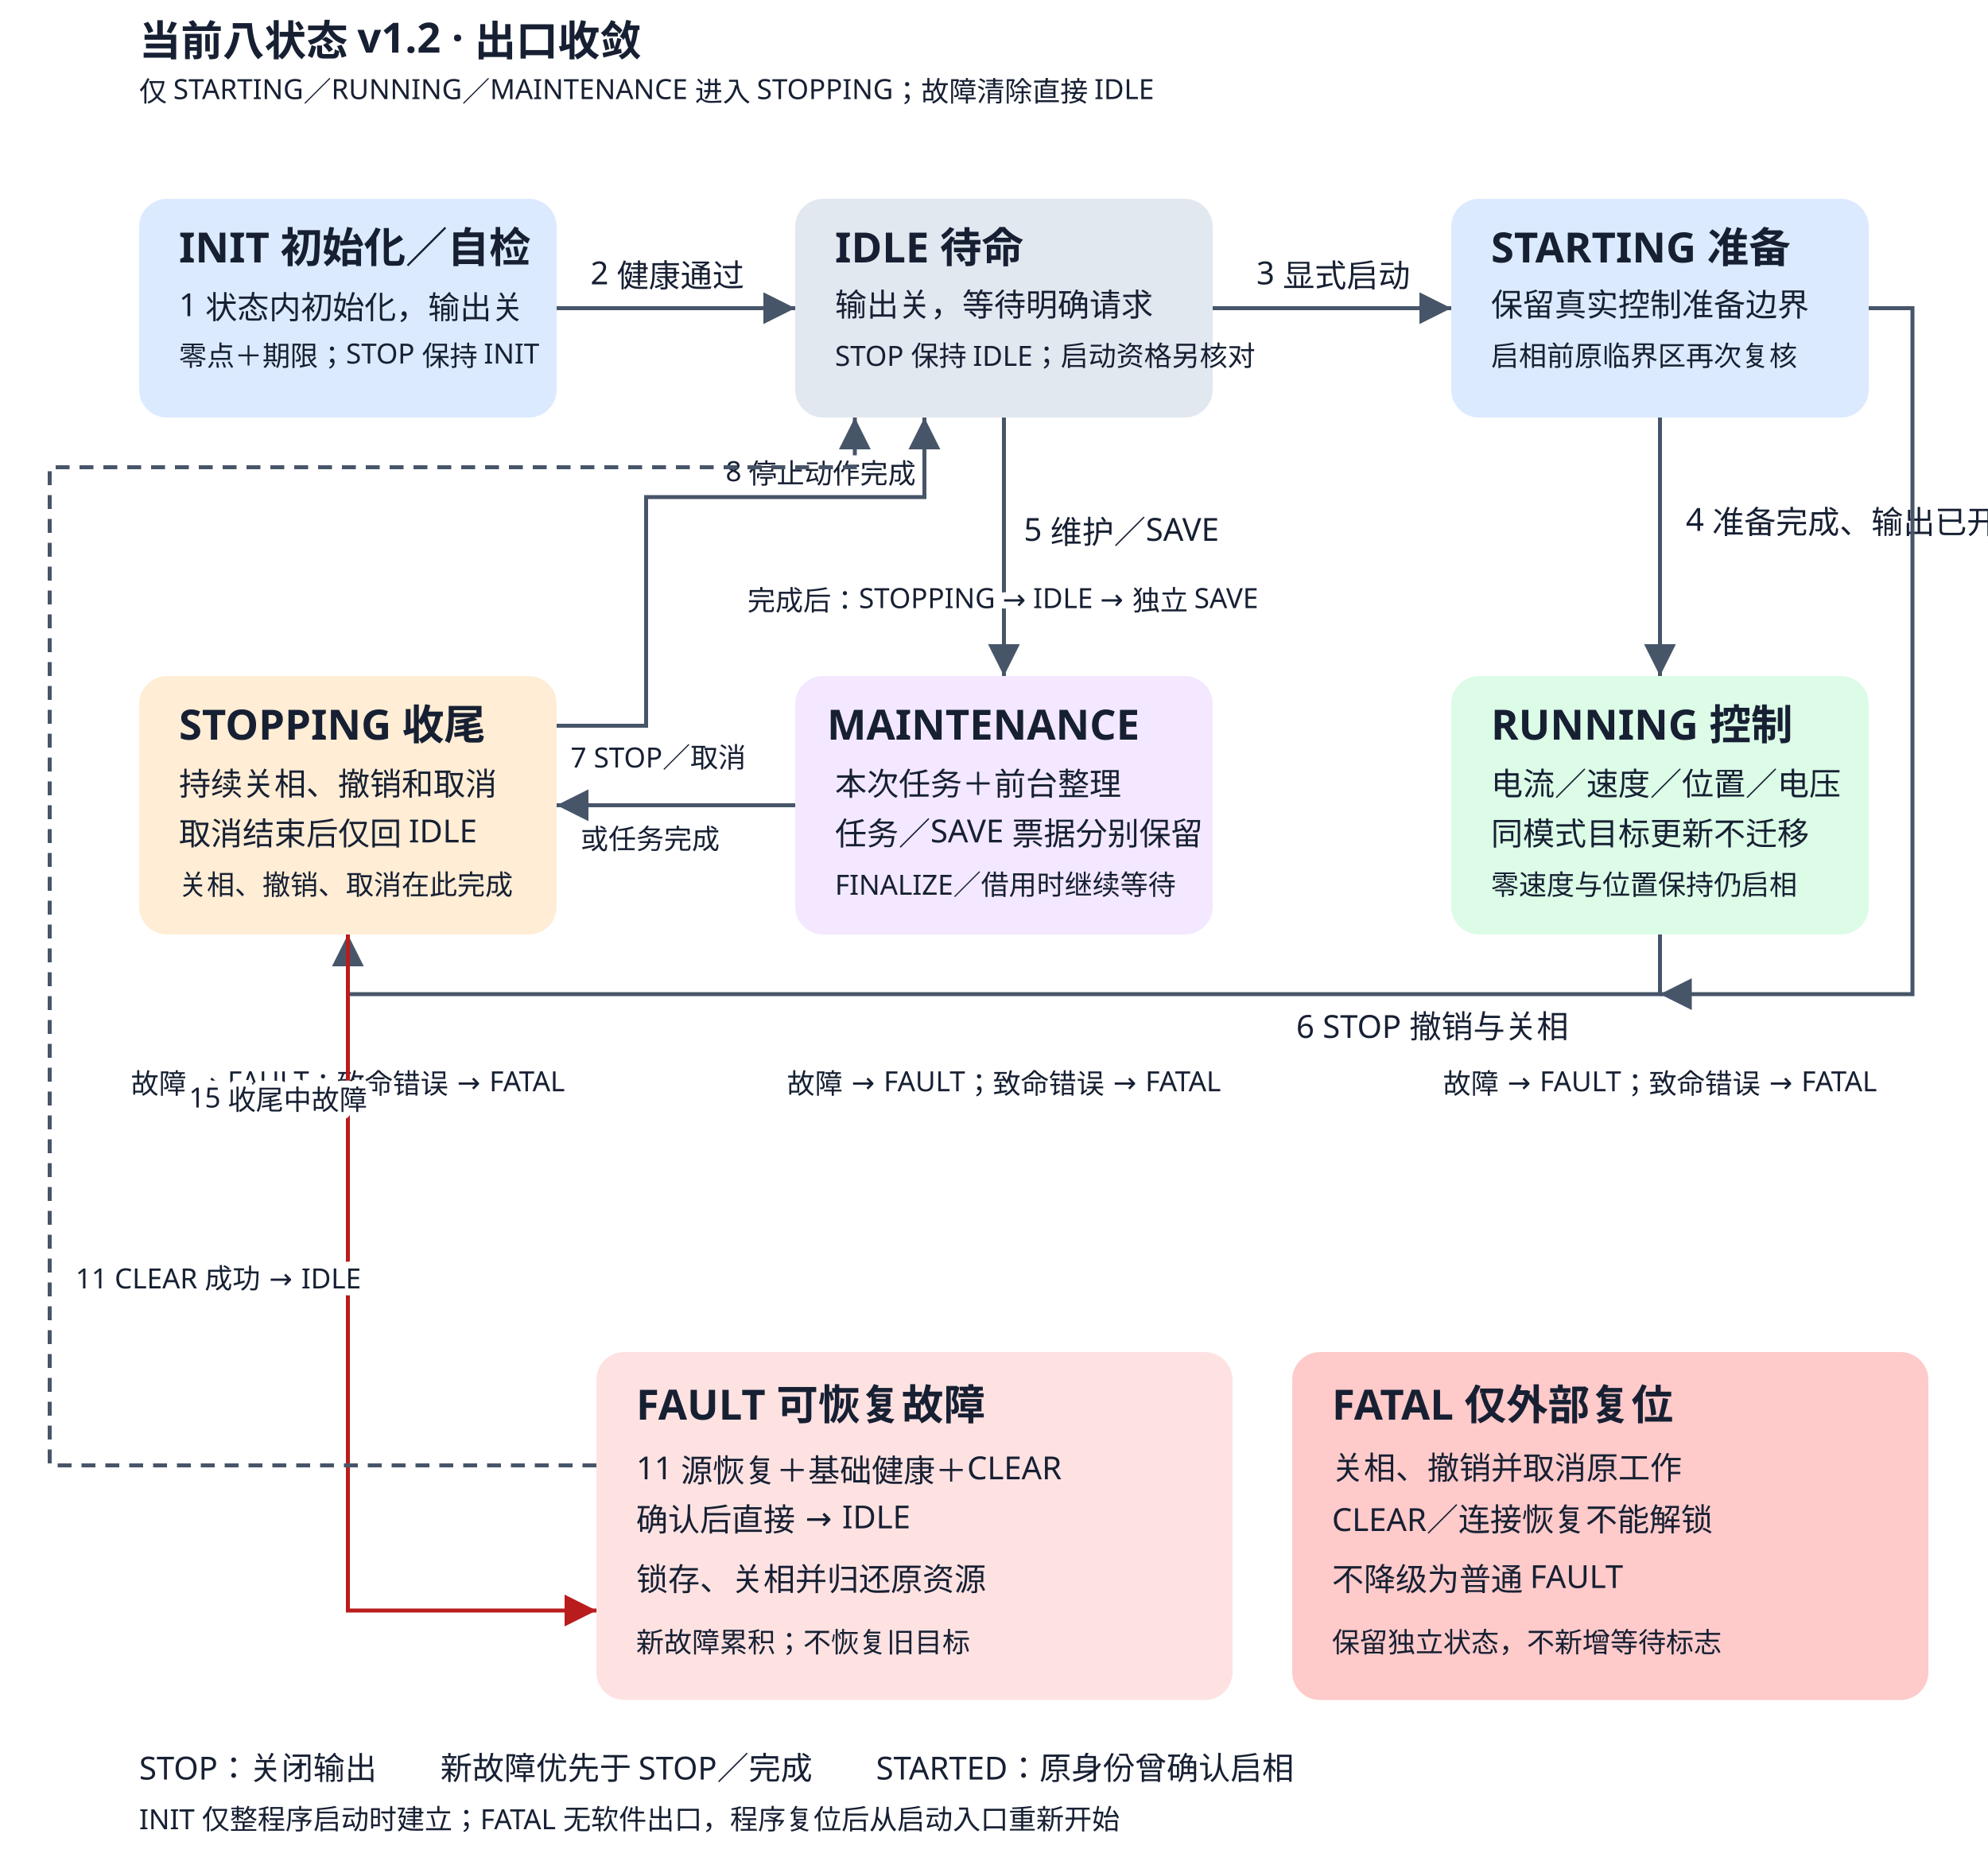
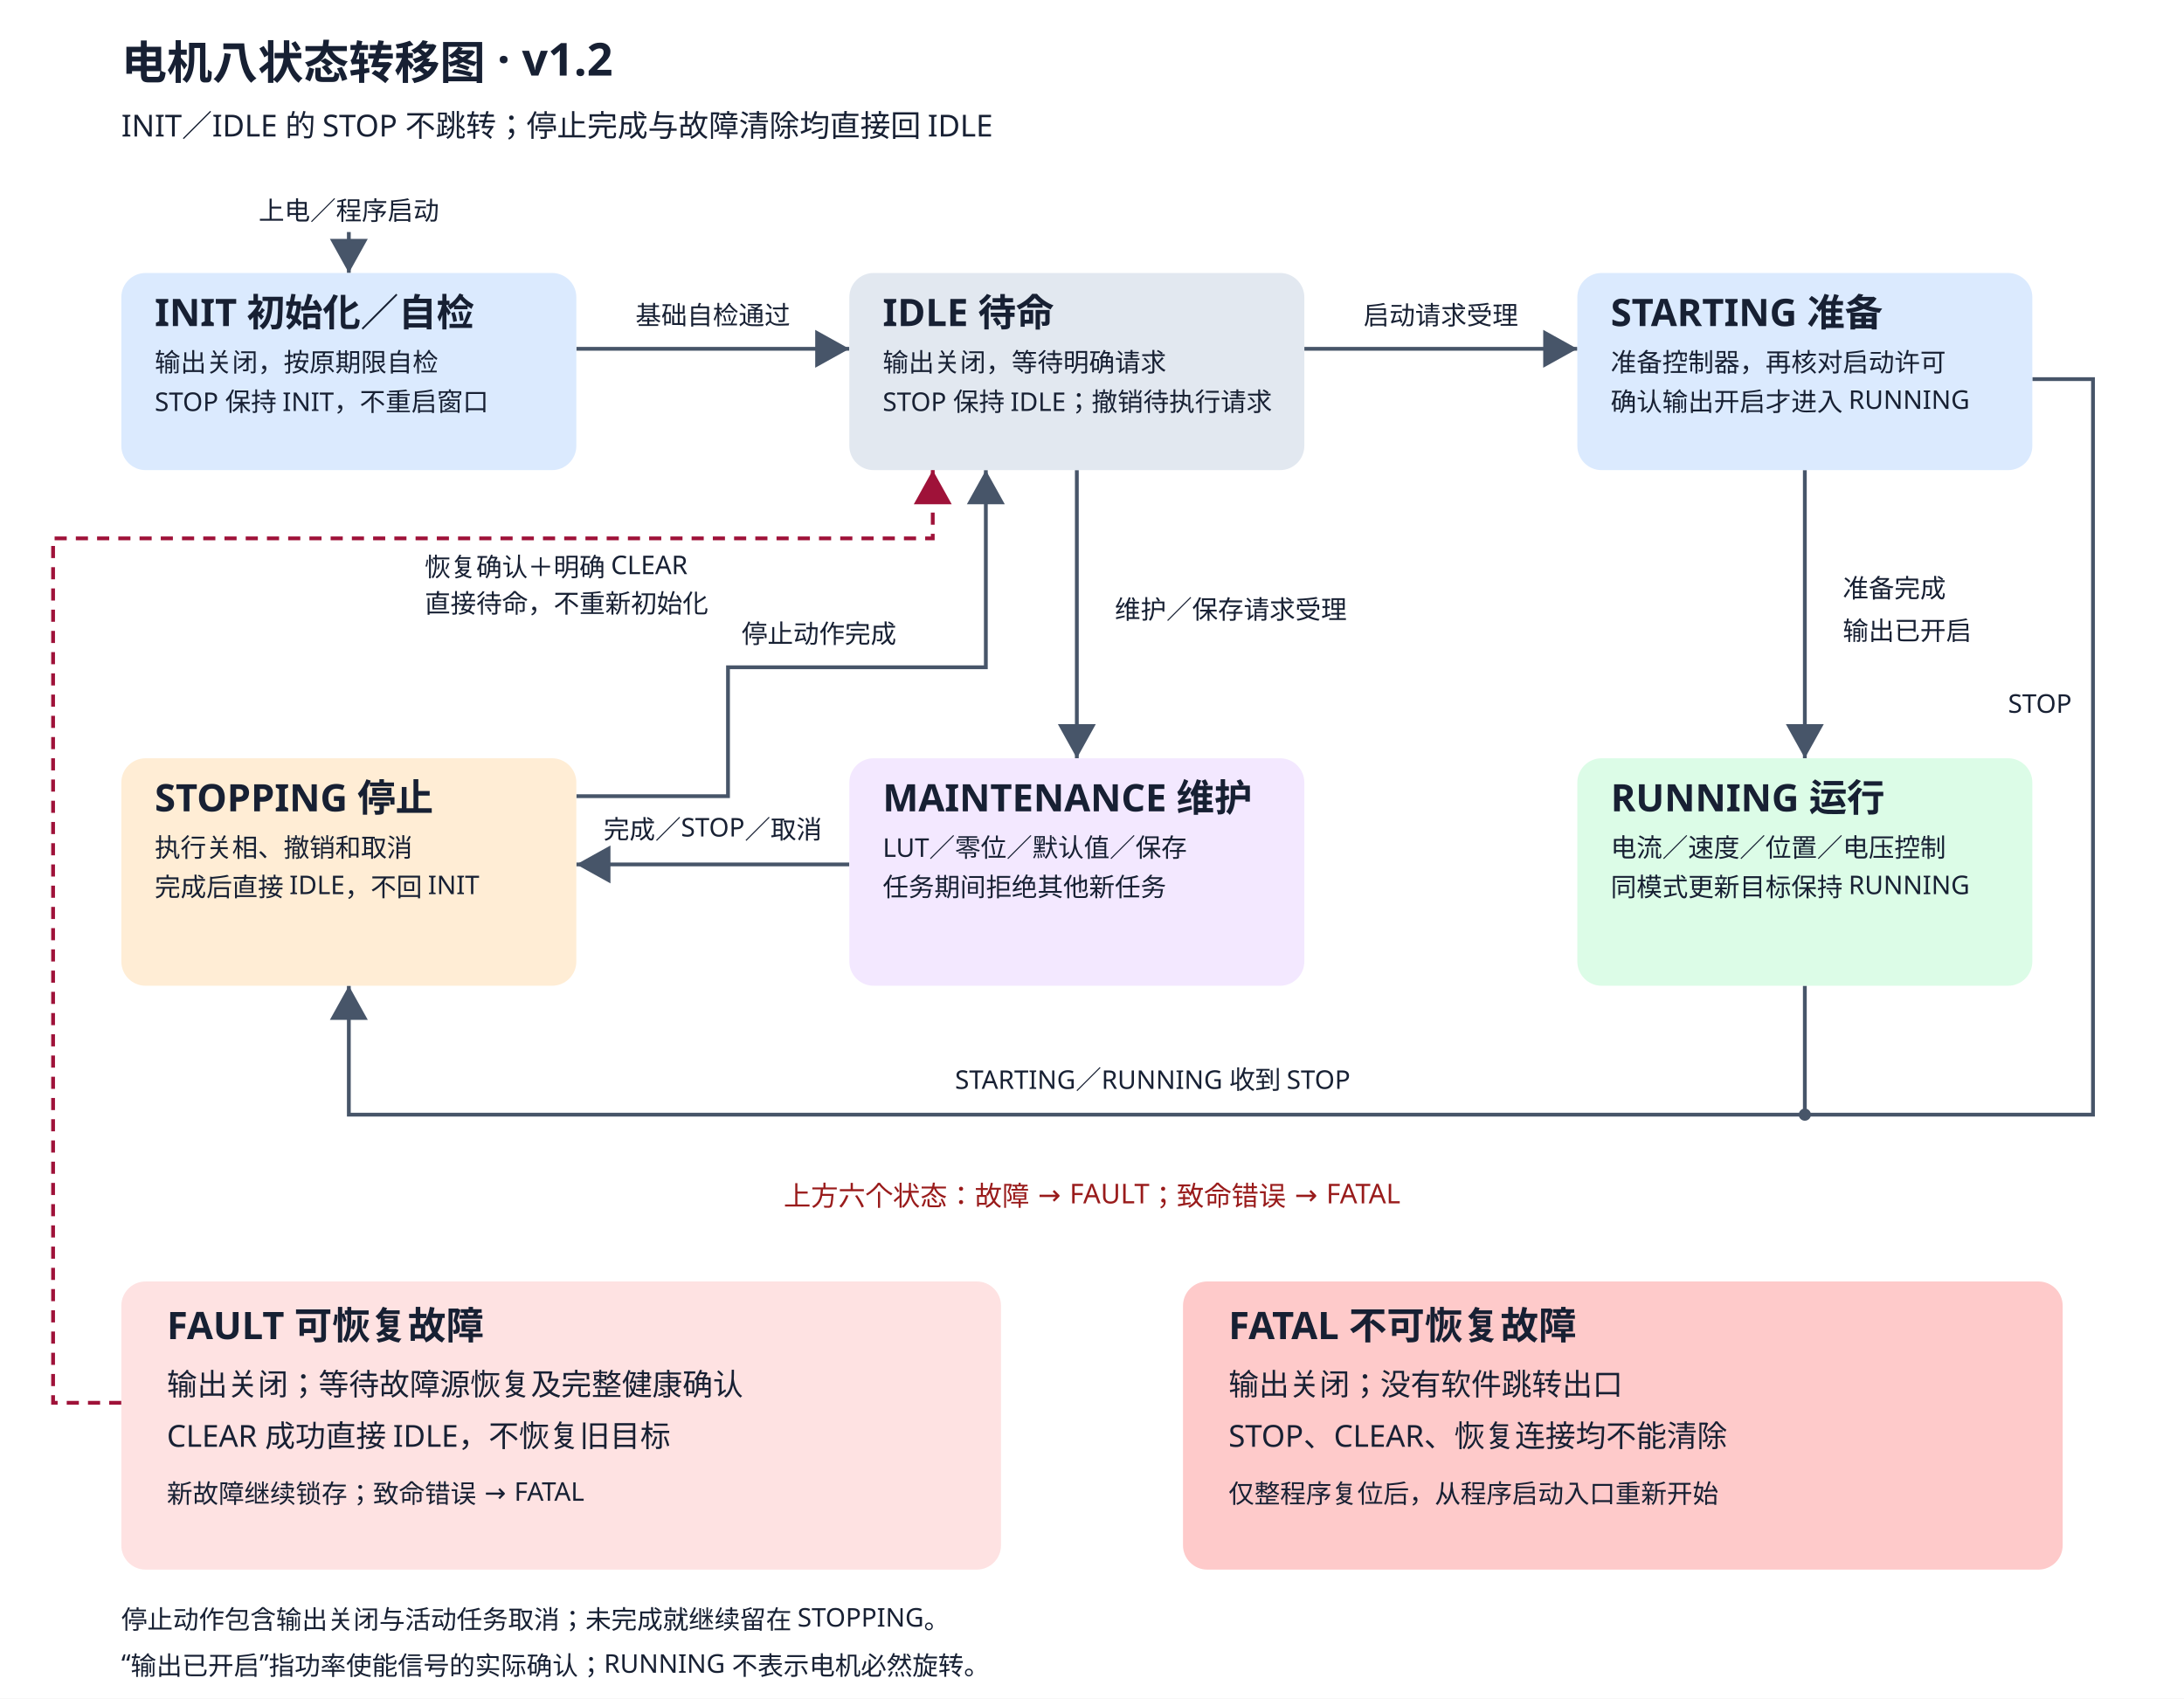
- <svg xmlns="http://www.w3.org/2000/svg" width="1000" height="940" viewBox="0 0 1000 940" role="img" aria-labelledby="title desc">
+ <svg xmlns="http://www.w3.org/2000/svg" width="1440" height="1120" viewBox="0 0 1440 1120" role="img" aria-labelledby="title desc">
  <defs>
-     <marker id="arrow" markerWidth="9" markerHeight="9" refX="8" refY="4" orient="auto">
-       <path d="M0 0 L8 4 L0 8 Z" fill="#475569" />
+     <marker id="arrow" markerWidth="10" markerHeight="10" refX="9" refY="5" orient="auto">
+       <path d="M0 0 L9 5 L0 10 Z" fill="#475569" />
    </marker>
-     <marker id="fault-arrow" markerWidth="9" markerHeight="9" refX="8" refY="4" orient="auto">
-       <path d="M0 0 L8 4 L0 8 Z" fill="#b91c1c" />
+     <marker id="restore-arrow" markerWidth="10" markerHeight="10" refX="9" refY="5" orient="auto">
+       <path d="M0 0 L9 5 L0 10 Z" fill="#9f1239" />
    </marker>
    <style>
-       text { font-family: 'Microsoft YaHei', 'Segoe UI', sans-serif; fill: #172033; font-size: 16px; }
-       .name { font-size: 21px; font-weight: 600; }
-       .small { font-size: 14px; }
-       .edge { fill: none; stroke: #475569; stroke-width: 2; marker-end: url(#arrow); }
-       .fault-edge { fill: none; stroke: #b91c1c; stroke-width: 2; marker-end: url(#fault-arrow); }
-       .restore { stroke-dasharray: 7 5; }
-       .label { paint-order: stroke; stroke: #ffffff; stroke-width: 7px; stroke-linejoin: round; }
+       text { font-family: 'Microsoft YaHei', 'Segoe UI', sans-serif; fill: #172033; font-size: 20px; }
+       .heading { font-size: 30px; font-weight: 600; }
+       .name { font-size: 25px; font-weight: 600; }
+       .small { font-size: 17px; }
+       .fault-note { font-size: 18px; fill: #991b1b; }
+       .edge { fill: none; stroke: #475569; stroke-width: 2.5; marker-end: url(#arrow); }
+       .restore { fill: none; stroke: #9f1239; stroke-width: 2.5; stroke-dasharray: 8 6; marker-end: url(#restore-arrow); }
    </style>
  </defs>
-   <rect width="1000" height="940" fill="#ffffff" />
-   <text x="70" y="28" class="name">当前八状态 v1.2 · 出口收敛</text>
-   <text x="70" y="51" class="small">仅 STARTING／RUNNING／MAINTENANCE 进入 STOPPING；故障清除直接 IDLE</text>
-   <path class="edge" d="M280 155 H400" />
-   <text class="label" x="297" y="143">2 健康通过</text>
-   <path class="edge" d="M610 155 H730" />
-   <text class="label" x="632" y="143">3 显式启动</text>
-   <path class="edge" d="M835 210 V340" />
-   <text class="label" x="848" y="267">4 准备完成、输出已开启</text>
-   <path class="edge" d="M505 210 V340" />
-   <text class="label" x="515" y="272">5 维护／SAVE</text>
-   <path class="edge" d="M400 405 H280" />
-   <text class="label small" x="287" y="386">7 STOP／取消</text>
-   <text class="label small" x="292" y="427">或任务完成</text>
-   <path class="edge" d="M835 470 V500 H175 V470" />
-   <path class="edge" d="M940 155 H962 V500 H835" />
-   <text class="label" x="652" y="522">6 STOP 撤销与关相</text>
-   <path class="edge" d="M280 365 H325 V250 H465 V210" />
-   <text class="label small" x="365" y="242">8 停止动作完成</text>
-   <text class="label small" x="376" y="307">完成后：STOPPING → IDLE → 独立 SAVE</text>
-   <g>
-     <rect x="70" y="100" width="210" height="110" rx="14" fill="#dbeafe" />
-     <text x="90" y="132" class="name">INIT 初始化／自检</text>
-     <text x="90" y="159">1 状态内初始化，输出关</text>
-     <text x="90" y="184" class="small">零点＋期限；STOP 保持 INIT</text>
-     <rect x="400" y="100" width="210" height="110" rx="14" fill="#e2e8f0" />
-     <text x="420" y="132" class="name">IDLE 待命</text>
-     <text x="420" y="159">输出关，等待明确请求</text>
-     <text x="420" y="184" class="small">STOP 保持 IDLE；启动资格另核对</text>
-     <rect x="730" y="100" width="210" height="110" rx="14" fill="#dbeafe" />
-     <text x="750" y="132" class="name">STARTING 准备</text>
-     <text x="750" y="159">保留真实控制准备边界</text>
-     <text x="750" y="184" class="small">启相前原临界区再次复核</text>
-     <rect x="730" y="340" width="210" height="130" rx="14" fill="#dcfce7" />
-     <text x="750" y="372" class="name">RUNNING 控制</text>
-     <text x="750" y="400">电流／速度／位置／电压</text>
-     <text x="750" y="425">同模式目标更新不迁移</text>
-     <text x="750" y="450" class="small">零速度与位置保持仍启相</text>
-     <rect x="400" y="340" width="210" height="130" rx="14" fill="#f3e8ff" />
-     <text x="416" y="372" class="name">MAINTENANCE</text>
-     <text x="420" y="400">本次任务＋前台整理</text>
-     <text x="420" y="425">任务／SAVE 票据分别保留</text>
-     <text x="420" y="450" class="small">FINALIZE／借用时继续等待</text>
-     <rect x="70" y="340" width="210" height="130" rx="14" fill="#ffedd5" />
-     <text x="90" y="372" class="name">STOPPING 收尾</text>
-     <text x="90" y="400">持续关相、撤销和取消</text>
-     <text x="90" y="425">取消结束后仅回 IDLE</text>
-     <text x="90" y="450" class="small">关相、撤销、取消在此完成</text>
-   </g>
-   <text x="175" y="550" text-anchor="middle" class="small">故障 → FAULT；致命错误 → FATAL</text>
-   <text x="505" y="550" text-anchor="middle" class="small">故障 → FAULT；致命错误 → FATAL</text>
-   <text x="835" y="550" text-anchor="middle" class="small">故障 → FAULT；致命错误 → FATAL</text>
-   <path class="fault-edge" d="M175 470 V810 H300" />
-   <text class="label small" x="95" y="557">15 收尾中故障</text>
-   <rect x="300" y="680" width="320" height="175" rx="14" fill="#fee2e2" />
-   <text x="320" y="714" class="name">FAULT 可恢复故障</text>
-   <text x="320" y="744">11 源恢复＋基础健康＋CLEAR</text>
-   <text x="320" y="770">确认后直接 → IDLE</text>
-   <text x="320" y="800">锁存、关相并归还原资源</text>
-   <text x="320" y="831" class="small">新故障累积；不恢复旧目标</text>
-   <rect x="650" y="680" width="320" height="175" rx="14" fill="#fecaca" />
-   <text x="670" y="714" class="name">FATAL 仅外部复位</text>
-   <text x="670" y="744">关相、撤销并取消原工作</text>
-   <text x="670" y="770">CLEAR／连接恢复不能解锁</text>
-   <text x="670" y="800">不降级为普通 FAULT</text>
-   <text x="670" y="831" class="small">保留独立状态，不新增等待标志</text>
-   <path class="edge restore" d="M300 737 H25 V235 H430 V210" />
-   <text class="label small" x="38" y="648">11 CLEAR 成功 → IDLE</text>
-   <text x="70" y="895">STOP：关闭输出　　新故障优先于 STOP／完成　　STARTED：原身份曾确认启相</text>
-   <text x="70" y="920" class="small">INIT 仅整程序启动时建立；FATAL 无软件出口，程序复位后从启动入口重新开始</text>
+   <rect width="1440" height="1120" fill="#ffffff" />
+   <text x="80" y="52" class="heading">电机八状态转移图 · v1.2</text>
+   <text x="80" y="90">INIT／IDLE 的 STOP 不跳转；停止完成与故障清除均直接回 IDLE</text>
+   <text x="230" y="145" class="small" text-anchor="middle">上电／程序启动</text>
+   <path class="edge" d="M230 153 V180" />
+   <path class="edge" d="M380 230 H560" />
+   <text x="470" y="214" class="small" text-anchor="middle">基础自检通过</text>
+   <path class="edge" d="M860 230 H1040" />
+   <text x="950" y="214" class="small" text-anchor="middle">启动请求受理</text>
+   <path class="edge" d="M1190 310 V500" />
+   <text x="1215" y="394" class="small">准备完成</text>
+   <text x="1215" y="422" class="small">输出已开启</text>
+   <path class="edge" d="M710 310 V500" />
+   <text x="735" y="408" class="small">维护／保存请求受理</text>
+   <path class="edge" d="M560 570 H380" />
+   <text x="470" y="553" class="small" text-anchor="middle">完成／STOP／取消</text>
+   <path class="edge" d="M380 525 H480 V440 H650 V310" />
+   <text x="540" y="424" class="small" text-anchor="middle">停止动作完成</text>
+   <path class="edge" d="M1190 650 V735 H230 V650" />
+   <path d="M1340 250 H1380 V735 H1190" fill="none" stroke="#475569" stroke-width="2.5" />
+   <circle cx="1190" cy="735" r="4" fill="#475569" />
+   <text x="1366" y="470" class="small" text-anchor="end">STOP</text>
+   <text x="760" y="718" class="small" text-anchor="middle">STARTING／RUNNING 收到 STOP</text>
+   <rect x="80" y="180" width="300" height="130" rx="16" fill="#dbeafe" />
+   <text x="102" y="215" class="name">INIT 初始化／自检</text>
+   <text x="102" y="245" class="small">输出关闭，按原期限自检</text>
+   <text x="102" y="271" class="small">STOP 保持 INIT，不重启窗口</text>
+   <rect x="560" y="180" width="300" height="130" rx="16" fill="#e2e8f0" />
+   <text x="582" y="215" class="name">IDLE 待命</text>
+   <text x="582" y="245" class="small">输出关闭，等待明确请求</text>
+   <text x="582" y="271" class="small">STOP 保持 IDLE；撤销待执行请求</text>
+   <rect x="1040" y="180" width="300" height="130" rx="16" fill="#dbeafe" />
+   <text x="1062" y="215" class="name">STARTING 准备</text>
+   <text x="1062" y="245" class="small">准备控制器，再核对启动许可</text>
+   <text x="1062" y="271" class="small">确认输出开启才进入 RUNNING</text>
+   <rect x="80" y="500" width="300" height="150" rx="16" fill="#ffedd5" />
+   <text x="102" y="535" class="name">STOPPING 停止</text>
+   <text x="102" y="565" class="small">执行关相、撤销和取消</text>
+   <text x="102" y="591" class="small">完成后直接 IDLE，不回 INIT</text>
+   <rect x="560" y="500" width="300" height="150" rx="16" fill="#f3e8ff" />
+   <text x="582" y="535" class="name">MAINTENANCE 维护</text>
+   <text x="582" y="565" class="small">LUT／零位／默认值／保存</text>
+   <text x="582" y="591" class="small">任务期间拒绝其他新任务</text>
+   <rect x="1040" y="500" width="300" height="150" rx="16" fill="#dcfce7" />
+   <text x="1062" y="535" class="name">RUNNING 运行</text>
+   <text x="1062" y="565" class="small">电流／速度／位置／电压控制</text>
+   <text x="1062" y="591" class="small">同模式更新目标保持 RUNNING</text>
+   <text x="720" y="795" class="fault-note" text-anchor="middle">上方六个状态：故障 → FAULT；致命错误 → FATAL</text>
+   <path class="restore" d="M80 925 H35 V355 H615 V310" />
+   <text x="280" y="380" class="small">恢复确认＋明确 CLEAR</text>
+   <text x="280" y="404" class="small">直接待命，不重新初始化</text>
+   <rect x="80" y="845" width="580" height="190" rx="16" fill="#fee2e2" />
+   <text x="110" y="883" class="name">FAULT 可恢复故障</text>
+   <text x="110" y="920">输出关闭；等待故障源恢复及完整健康确认</text>
+   <text x="110" y="954">CLEAR 成功直接 IDLE，不恢复旧目标</text>
+   <text x="110" y="991" class="small">新故障继续锁存；致命错误 → FATAL</text>
+   <rect x="780" y="845" width="580" height="190" rx="16" fill="#fecaca" />
+   <text x="810" y="883" class="name">FATAL 不可恢复故障</text>
+   <text x="810" y="920">输出关闭；没有软件跳转出口</text>
+   <text x="810" y="954">STOP、CLEAR、恢复连接均不能清除</text>
+   <text x="810" y="991" class="small">仅整程序复位后，从程序启动入口重新开始</text>
+   <text x="80" y="1074" class="small">停止动作包含输出关闭与活动任务取消；未完成就继续留在 STOPPING。</text>
+   <text x="80" y="1103" class="small">“输出已开启”指功率使能信号的实际确认；RUNNING 不表示电机必然旋转。</text>
</svg>
